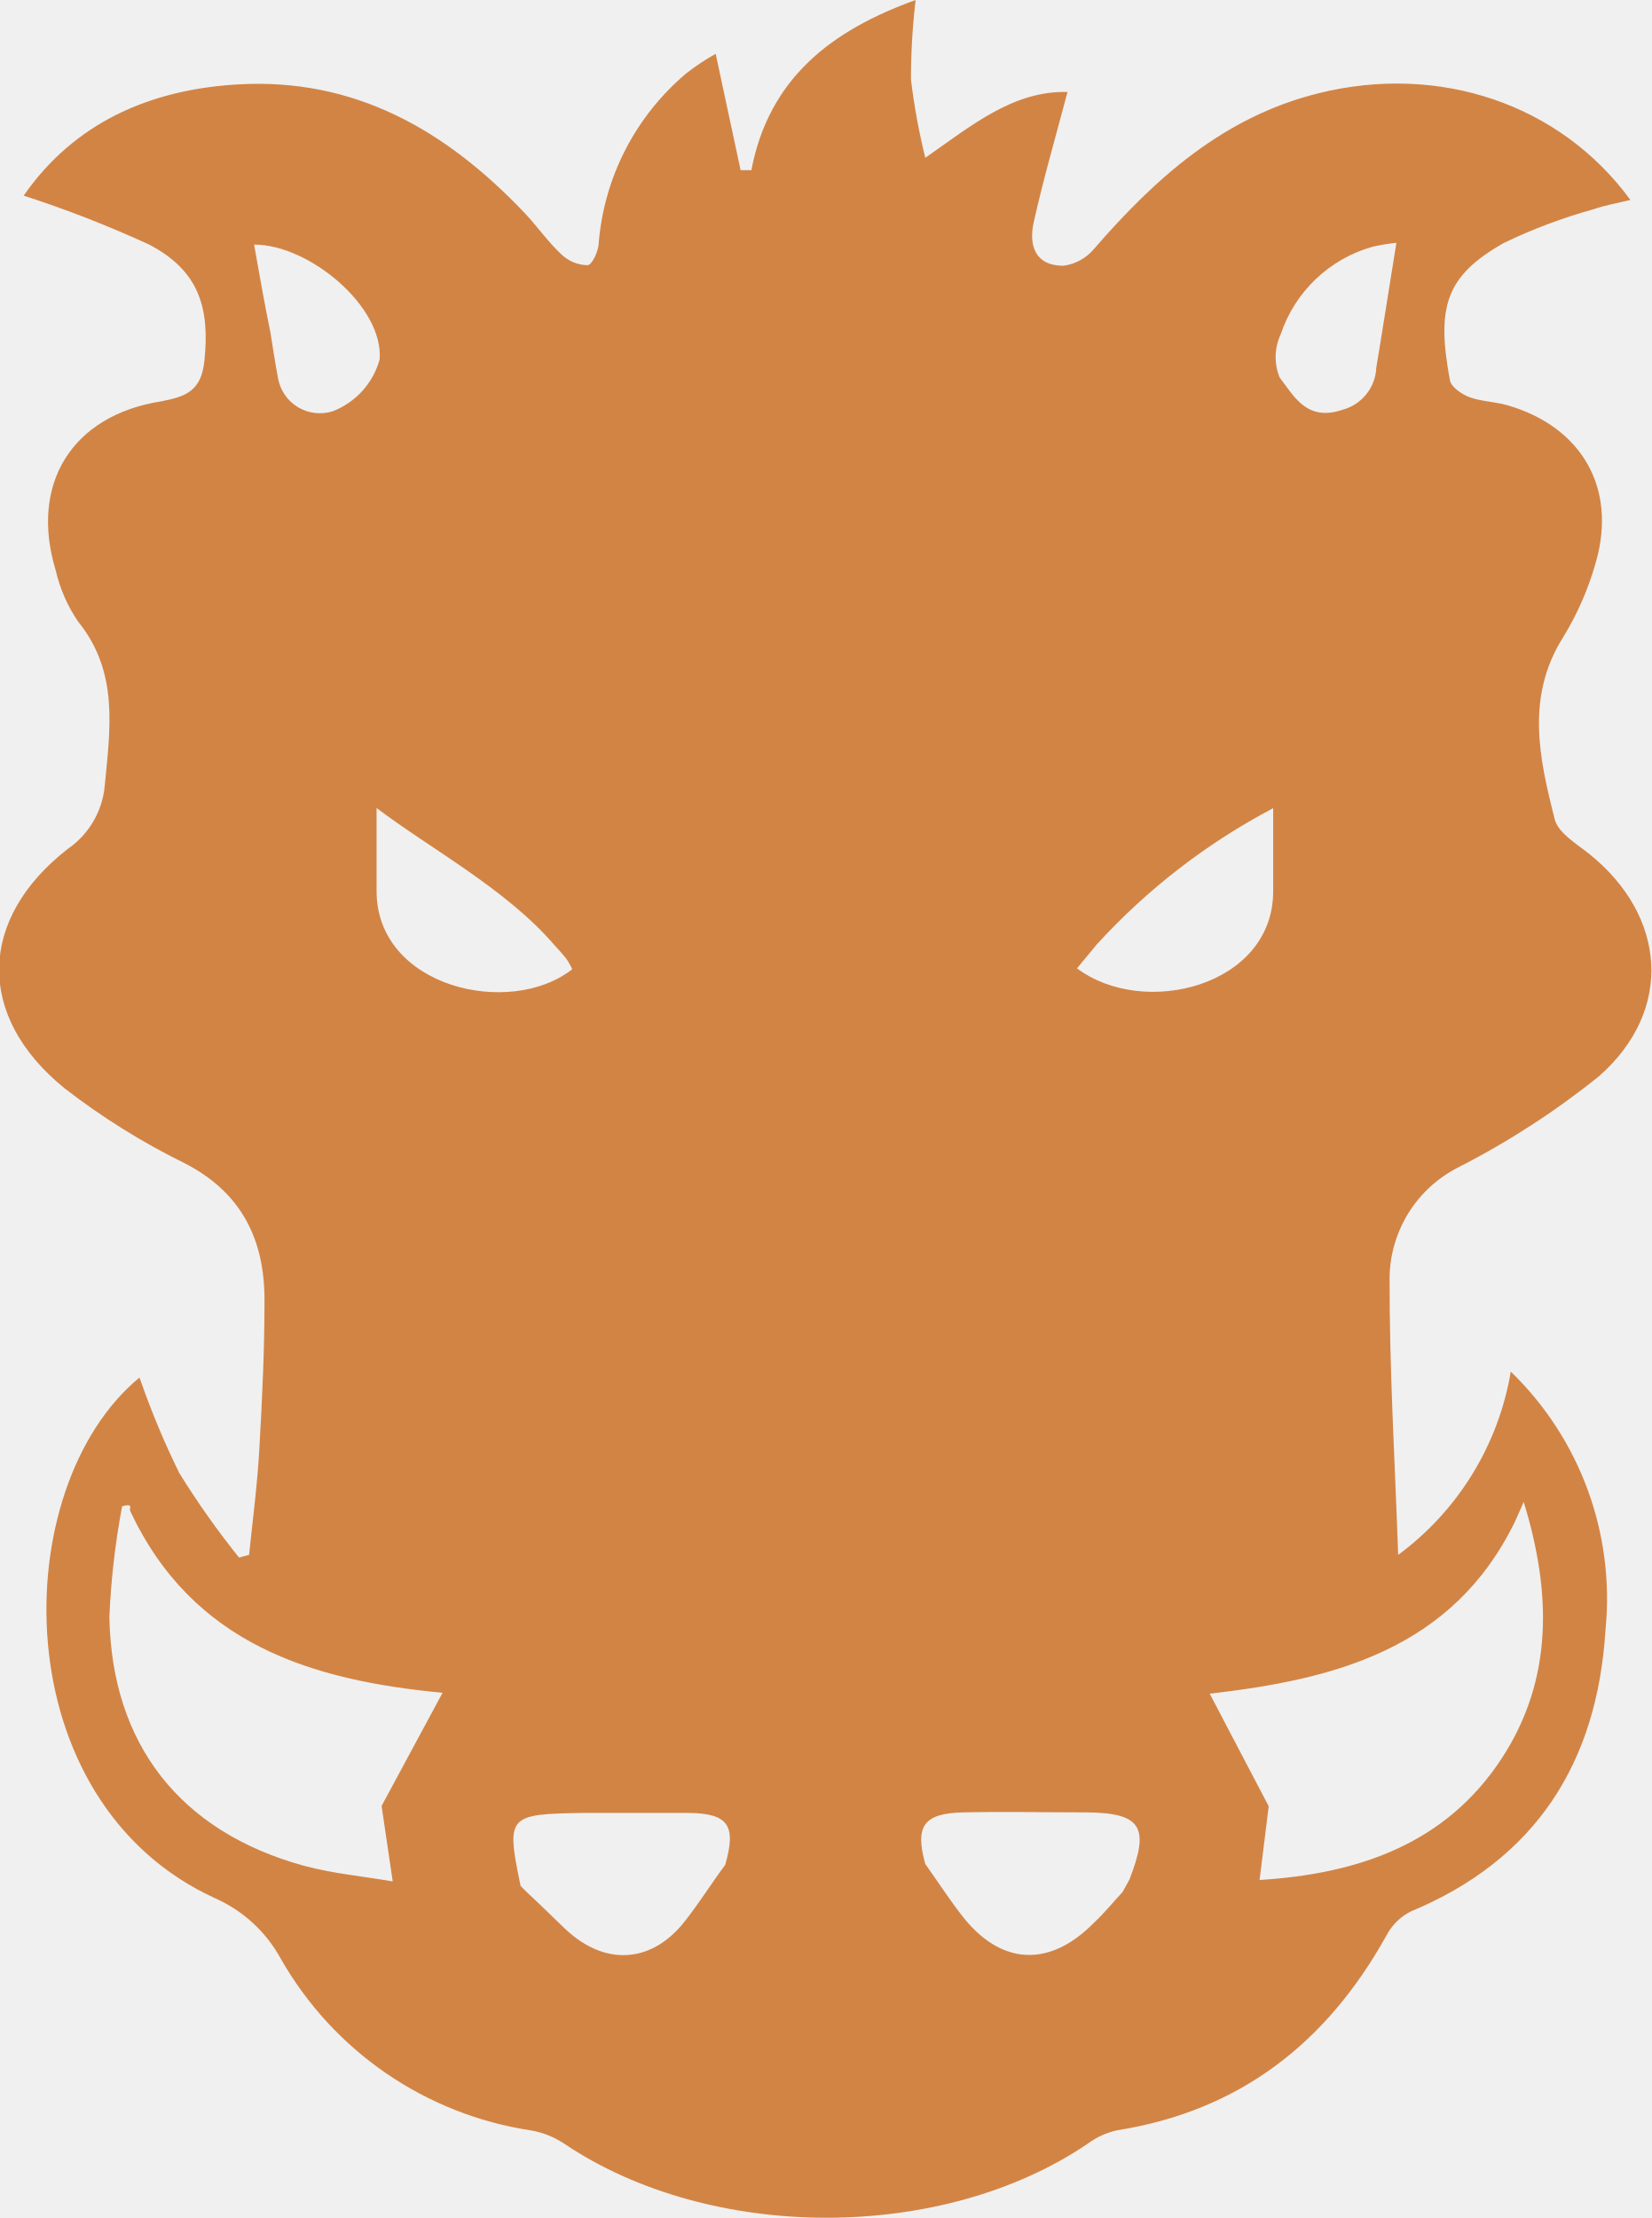
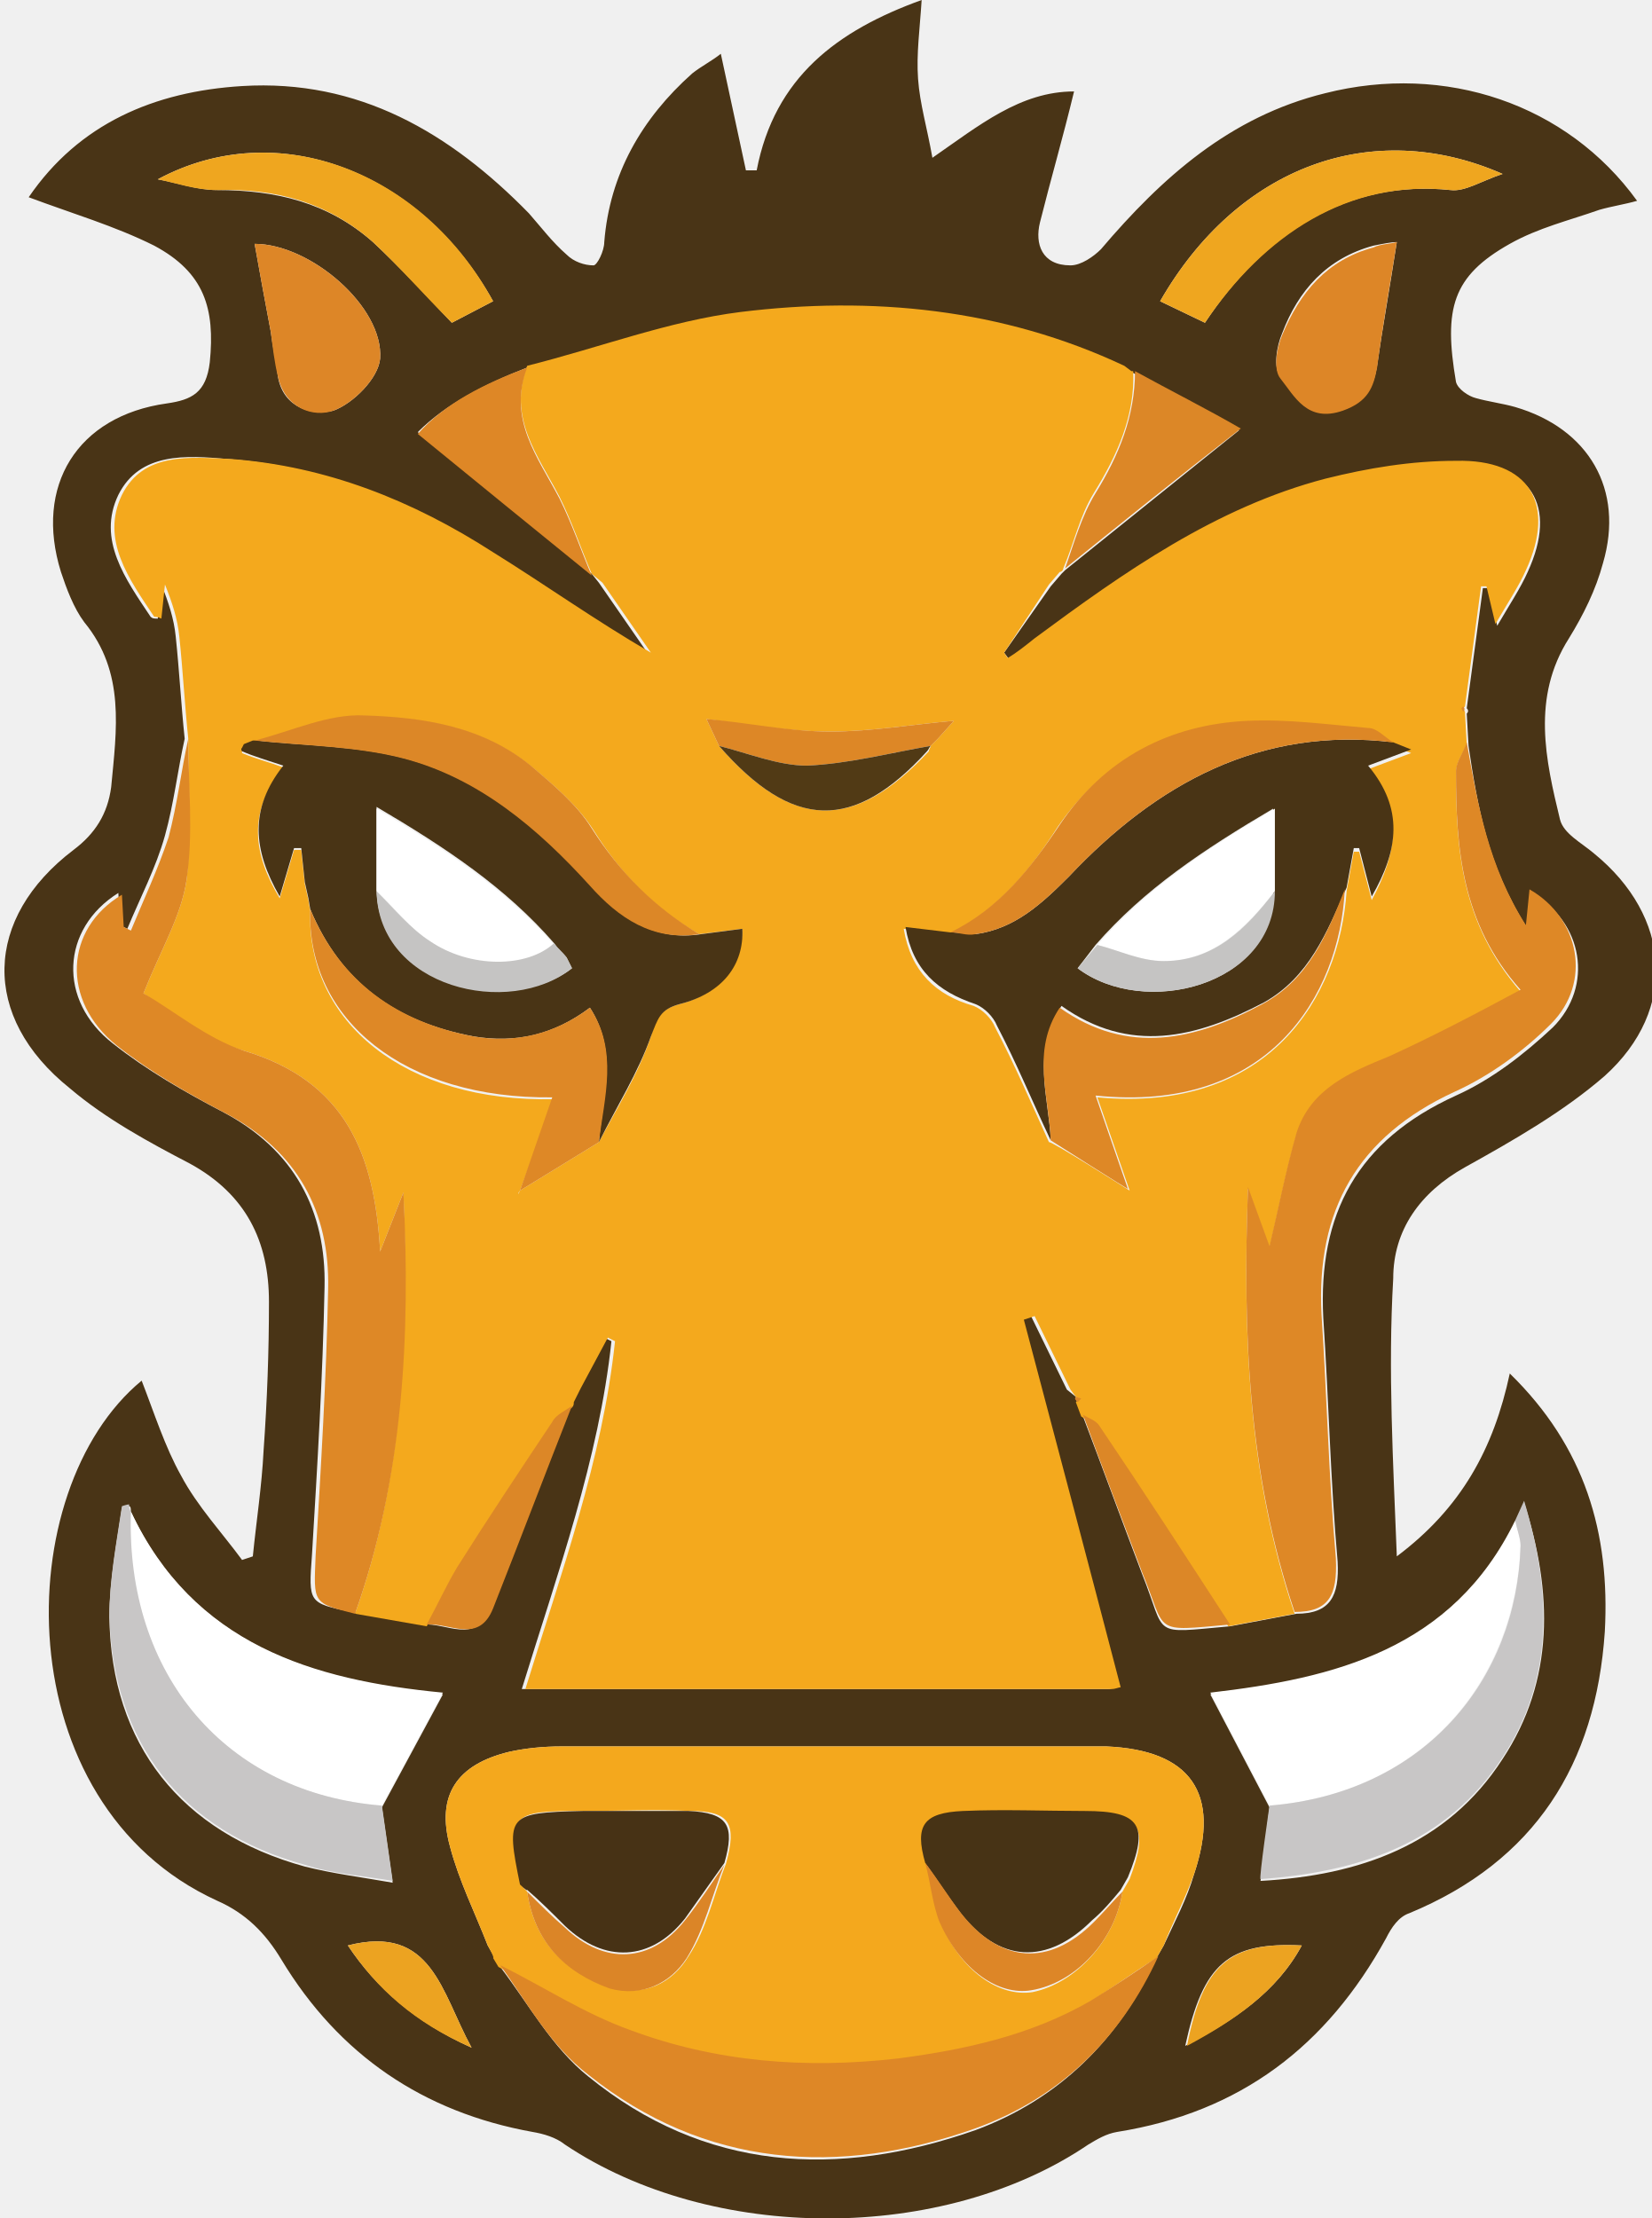
- <svg xmlns="http://www.w3.org/2000/svg" viewBox="0 0 92.09 123.69">
-   <g data-name="Calque 2">
-     <path d="M81.36 65.08A45.5 45.5 0 0089.19 60c4.16-3.68 3.74-8.94-.59-12.4-.71-.56-1.71-1.16-1.9-1.91-.86-3.39-1.63-6.81.46-10.14A16.46 16.46 0 0089 31.33c1.17-4.11-.79-7.51-4.9-8.72-.7-.21-1.47-.21-2.15-.46-.43-.16-1-.55-1.09-.92-.77-4.11-.25-5.84 3-7.68a29.82 29.82 0 015-1.88c.65-.23 1.33-.34 2.06-.52C87 5.79 80.26 3.53 73.53 5.2 68.25 6.51 64.45 9.91 61 13.89a2.67 2.67 0 01-1.7.93c-1.59 0-1.93-1.15-1.66-2.4.54-2.43 1.24-4.83 1.89-7.29-3-.08-5.3 1.83-7.93 3.67a36 36 0 01-.8-4.36A37.59 37.59 0 0151.06 0c-4.63 1.67-8.17 4.31-9.16 9.49h-.6L39.91 3a12.48 12.48 0 00-1.65 1.1 13.85 13.85 0 00-4.87 9.42c0 .46-.37 1.25-.62 1.27a2.17 2.17 0 01-1.47-.61c-.76-.71-1.36-1.59-2.08-2.34-4.34-4.56-9.44-7.53-16-7.13-4.88.29-9.08 2.14-11.9 6.2a63.59 63.59 0 017 2.73c2.75 1.44 3.39 3.49 3.08 6.47-.17 1.67-1 2-2.4 2.27-5 .78-7.36 4.62-5.89 9.44a8.41 8.41 0 001.25 2.85c2.28 2.81 1.78 6 1.48 9.16a4.8 4.8 0 01-2.06 3.51c-5 3.89-5.15 9.32-.18 13.35a38.92 38.92 0 006.7 4.18c3.19 1.64 4.46 4.28 4.45 7.66 0 2.77-.13 5.54-.29 8.3-.11 2-.37 3.92-.57 5.88l-.56.15A47.52 47.52 0 0110 82.15a46.23 46.23 0 01-2.22-5.33C.36 82.93.16 100.46 12 105.86a7.73 7.73 0 013.64 3.34 19.39 19.39 0 0014 9.61 4.82 4.82 0 011.83.74c8.16 5.49 21.06 5.51 29.18 0a4.29 4.29 0 011.64-.75c6.82-1.08 11.67-4.85 15-10.82a3.16 3.16 0 011.35-1.37c7-2.9 10.43-8.3 10.89-15.71a17.62 17.62 0 00-5.28-14.41 16 16 0 01-6.28 10.22c-.18-5.16-.49-10.31-.48-15.47a7 7 0 013.87-6.16zM14.17 13.64c3.1 0 7.24 3.49 7 6.41a4.34 4.34 0 01-2.6 2.88 2.37 2.37 0 01-3.07-1.86c-.16-.84-.28-1.69-.42-2.53-.33-1.6-.61-3.2-.91-4.9zm7.73 91.28c-1.69-.29-3.35-.44-4.94-.87-6.89-1.89-10.74-6.76-10.86-13.89A43.28 43.28 0 016.81 84s.26-.08.39-.05 0 .22.07.33c3.48 7.42 10.11 9.43 17.41 10.12l-3.4 6.31zM21 49.69v-4.63c3 2.27 7.19 4.5 9.86 7.58.24.27.49.53.71.81a4 4 0 01.34.6C28.45 56.78 21 55.07 21 49.69zM40.44 104c-.75 1-1.45 2.13-2.25 3.14-1.85 2.37-4.48 2.52-6.69.41-.71-.67-1.39-1.36-2.09-2l-.38-.38c-.81-3.93-.73-4 3.49-4.07h5.9c2.21.03 2.65.72 2.02 2.9zm22.56.79l-.4.72c-.53.57-1 1.16-1.6 1.72-2.5 2.54-5.24 2.37-7.4-.46-.7-.91-1.33-1.88-2-2.82-.59-2.11-.1-2.83 2.11-2.88s4.55 0 6.83 0c3.09.02 3.59.8 2.46 3.7zM60.06 54l1.1-1.33a36 36 0 019.84-7.6v4.63c0 5.3-7.22 7.1-10.94 4.3zm24.42 30.86l.49-1.1c1.54 5 1.67 9.89-1.24 14.32-3.12 4.76-8 6.42-13.49 6.76l.51-4.11-3.29-6.28c6.9-.79 13.54-2.45 17.02-9.59zM76.75 20.5a2.54 2.54 0 01-1.88 2.35c-2 .68-2.71-.76-3.51-1.8a3 3 0 01.06-2.41 7.56 7.56 0 015.12-4.88 11.67 11.67 0 011.33-.22c-.41 2.53-.75 4.74-1.12 6.96z" fill="#d28445" data-name="Calque 1" />
-   </g>
+ <svg xmlns="http://www.w3.org/2000/svg" version="1.1" id="Layer_1" x="0px" y="0px" viewBox="0 0 92.1 123.7" style="enable-background:new 0 0 92.1 123.7;" xml:space="preserve">
+   <style type="text/css">
+ 	.st0{fill-rule:evenodd;clip-rule:evenodd;fill:#493416;}
+ 	.st1{fill-rule:evenodd;clip-rule:evenodd;fill:#F4A91D;}
+ 	.st2{fill-rule:evenodd;clip-rule:evenodd;fill:#F4A81D;}
+ 	.st3{fill-rule:evenodd;clip-rule:evenodd;fill:#DE8826;}
+ 	.st4{fill-rule:evenodd;clip-rule:evenodd;fill:#DE8726;}
+ 	.st5{fill-rule:evenodd;clip-rule:evenodd;fill:#FFFFFF;}
+ 	.st6{fill-rule:evenodd;clip-rule:evenodd;fill:#C8C6C6;}
+ 	.st7{fill-rule:evenodd;clip-rule:evenodd;fill:#EFA61F;}
+ 	.st8{fill-rule:evenodd;clip-rule:evenodd;fill:#DD8627;}
+ 	.st9{fill-rule:evenodd;clip-rule:evenodd;fill:#DC8727;}
+ 	.st10{fill-rule:evenodd;clip-rule:evenodd;fill:#ECA321;}
+ 	.st11{fill-rule:evenodd;clip-rule:evenodd;fill:#493415;}
+ 	.st12{fill-rule:evenodd;clip-rule:evenodd;fill:#DD8726;}
+ 	.st13{fill-rule:evenodd;clip-rule:evenodd;fill:#513A15;}
+ 	.st14{fill-rule:evenodd;clip-rule:evenodd;fill:#473315;}
+ 	.st15{fill-rule:evenodd;clip-rule:evenodd;fill:#473215;}
+ 	.st16{fill-rule:evenodd;clip-rule:evenodd;fill:#DB8527;}
+ 	.st17{fill-rule:evenodd;clip-rule:evenodd;fill:#C5C4C3;}
+ </style>
+   <path class="st0" d="M77.9,86.8c3.6-2.7,5.4-6,6.3-10.2c4.2,4.1,5.6,8.9,5.3,14.4c-0.5,7.4-3.9,12.8-10.9,15.7  c-0.6,0.2-1,0.8-1.3,1.4c-3.3,6-8.1,9.7-15,10.8c-0.6,0.1-1.1,0.4-1.6,0.7c-8.1,5.5-21,5.5-29.2,0c-0.5-0.4-1.2-0.6-1.8-0.7  c-6.1-1.1-10.8-4.3-14-9.6c-0.9-1.5-2-2.6-3.6-3.3c-11.8-5.4-11.6-22.9-4.2-29c0.7,1.8,1.3,3.7,2.2,5.3c0.9,1.7,2.3,3.2,3.4,4.7  l0.6-0.2c0.2-2,0.5-3.9,0.6-5.9c0.2-2.8,0.3-5.5,0.3-8.3c0-3.4-1.3-6-4.4-7.7c-2.3-1.2-4.7-2.5-6.7-4.2c-5-4-4.8-9.5,0.2-13.3  c1.2-0.9,1.9-2,2.1-3.5c0.3-3.2,0.8-6.4-1.5-9.2c-0.6-0.8-1-1.9-1.3-2.8c-1.5-4.8,0.9-8.7,5.9-9.4c1.4-0.2,2.2-0.6,2.4-2.3  c0.3-3-0.3-5-3.1-6.5c-2.2-1.1-4.6-1.8-7-2.7c2.8-4.1,7-5.9,11.9-6.2c6.5-0.4,11.6,2.6,16,7.1c0.7,0.8,1.3,1.6,2.1,2.3  c0.4,0.4,1,0.6,1.5,0.6c0.2,0,0.6-0.8,0.6-1.3c0.3-3.8,2.1-6.9,4.9-9.4c0.5-0.4,1.1-0.7,1.6-1.1l1.4,6.5l0.6,0  c1-5.2,4.5-7.8,9.2-9.5c-0.1,1.6-0.3,3-0.2,4.4c0.1,1.4,0.5,2.7,0.8,4.4c2.6-1.8,4.9-3.7,7.9-3.7c-0.6,2.5-1.3,4.9-1.9,7.3  c-0.3,1.2,0.1,2.4,1.7,2.4c0.6,0,1.3-0.5,1.7-0.9c3.4-4,7.2-7.4,12.5-8.7c6.7-1.7,13.5,0.6,17.4,6c-0.7,0.2-1.4,0.3-2.1,0.5  c-1.7,0.6-3.4,1-5,1.9c-3.2,1.8-3.7,3.6-3,7.7c0.1,0.4,0.7,0.8,1.1,0.9c0.7,0.2,1.5,0.3,2.2,0.5c4.1,1.2,6.1,4.6,4.9,8.7  c-0.4,1.5-1.1,2.9-1.9,4.2c-2.1,3.3-1.3,6.8-0.5,10.1c0.2,0.8,1.2,1.3,1.9,1.9c4.3,3.5,4.7,8.7,0.6,12.4c-2.3,2-5.1,3.6-7.8,5.1  c-2.5,1.4-4,3.5-4,6.2C77.4,76.4,77.7,81.6,77.9,86.8L77.9,86.8z M60,77.9L60,77.9c0,0.1,0,0.2,0.1,0.3l0.3,0.8  c1.1,2.9,2.2,5.9,3.3,8.8c1.4,3.5,0.4,3.3,4.9,2.9l3.7-0.7c1.9,0,2.4-1,2.3-2.9c-0.4-4.5-0.5-9.1-0.8-13.6  c-0.3-5.8,1.9-9.9,7.4-12.4c2-0.9,3.8-2.3,5.4-3.8c2.3-2.3,1.7-5.9-1.2-7.5l-0.2,2c-2.2-3.4-2.8-6.8-3.3-10.2l-0.1-1.8  c0.1-0.1,0.1-0.2,0-0.3l0.9-6.7l0.3,0l0.5,2.1c0.7-1.2,1.3-2.1,1.7-3c1.7-3.7,0.2-6.1-3.9-6.1c-2.4,0-4.9,0.4-7.3,1  c-6.1,1.6-11.2,5.2-16.2,8.9c-0.5,0.4-1,0.7-1.5,1.1L56,36.4l2.6-3.7l0.6-0.7c0.1-0.1,0.1-0.1,0.2-0.2l9.7-7.8l-5.9-3.2l-0.1,0  l-0.4-0.3c-6.8-3.2-14.1-3.9-21.4-3c-4,0.5-7.9,2-11.9,3c-2.3,0.9-4.5,2-6.1,3.6L33,32l0,0l0.4,0.5l2.7,3.9  c-3.1-1.7-5.9-3.7-8.8-5.6c-4.4-2.9-9.3-4.8-14.6-5.2c-2.3-0.2-4.9-0.4-6.1,2c-1.2,2.5,0.4,4.7,1.8,6.8c0.1,0.1,0.2,0.1,0.4,0.1  l0.2-1.9c0.4,1,0.7,1.9,0.8,2.9c0.2,1.9,0.3,3.8,0.5,5.7c-0.4,1.8-0.6,3.6-1.1,5.4c-0.5,1.8-1.4,3.5-2.1,5.2l-0.4-0.2l-0.1-1.8  c-3.2,2-3.4,6-0.3,8.4c1.9,1.5,4,2.7,6.1,3.8c4,2.1,5.8,5.5,5.7,9.8c-0.1,5-0.4,9.9-0.7,14.9c-0.2,2.7-0.2,2.7,2.2,3.2l4,0.7  c1.3-0.1,2.9,1.1,3.7-0.8c1.5-3.7,2.9-7.5,4.4-11.3c0.1-0.1,0.1-0.2,0.1-0.3l0.4-0.8l1.5-2.8l0.4,0.2c-0.7,6.6-3,12.9-5,19.4  c11.1,0,21.9,0,32.7,0c0.2,0,0.3-0.1,0.5-0.1l-5.4-20.5l0.6-0.2l2,4.1L60,77.9L60,77.9z M72.6,108.5c-4.1-0.2-5.5,1-6.5,5.6  C68.8,112.7,71.2,111.1,72.6,108.5l0-0.2L72.6,108.5z M84.5,84.9c-3.5,7.2-10.1,8.8-17,9.6l3.3,6.3l-0.5,4.1  c5.5-0.3,10.4-2,13.5-6.8c2.9-4.4,2.8-9.3,1.2-14.3C85,83.8,84.5,84.9,84.5,84.9z M7.3,84.3c0-0.1,0-0.3-0.1-0.3  c-0.1,0-0.4,0-0.4,0.1c-0.3,2-0.7,4.1-0.7,6.1c0.1,7.1,4,12,10.9,13.9c1.6,0.4,3.2,0.6,4.9,0.9l-0.6-4.2l3.4-6.3  C17.4,93.7,10.7,91.7,7.3,84.3z M64.5,109.2l0.4-0.7c0.6-1.3,1.3-2.6,1.7-4c1.5-4.5-0.2-6.9-4.9-7.1c-0.3,0-0.6,0-0.9,0  c-9.8,0-19.7,0-29.5,0c-1,0-2,0.1-2.9,0.3c-2.9,0.7-4.1,2.4-3.3,5.3c0.5,1.9,1.4,3.7,2.1,5.5l0.4,0.7l0.3,0.5  c1.6,2.1,2.9,4.5,4.9,6.1c6.5,5.3,13.9,5.7,21.6,3C59,117.1,62.4,113.8,64.5,109.2C64.5,109.2,64.5,109.2,64.5,109.2z M83.8,9.7  C76.5,6.5,69,9.3,64.7,16.8l2.5,1.2c3.3-5,8-8,13.7-7.4C81.7,10.7,82.6,10.1,83.8,9.7z M8.8,10c1.1,0.2,2.2,0.6,3.3,0.6  c3.3,0,6.2,0.7,8.7,2.9c1.5,1.4,2.9,2.9,4.4,4.5l2.3-1.2C23.5,9.6,15.5,6.4,8.8,10z M77.9,13.5c-0.3,0-0.8,0.1-1.3,0.2  c-2.6,0.7-4.2,2.5-5.1,4.9c-0.3,0.7-0.5,1.9-0.1,2.4c0.8,1,1.5,2.5,3.5,1.8c1.3-0.5,1.7-1.2,1.9-2.4C77.1,18.3,77.5,16.1,77.9,13.5z   M14.2,13.6c0.3,1.7,0.6,3.3,0.9,4.9c0.1,0.8,0.3,1.7,0.4,2.5c0.3,1.8,2,2.2,3.1,1.9c1.1-0.4,2.5-1.8,2.6-2.9  C21.4,17.1,17.3,13.6,14.2,13.6z M19.4,108.5c1.6,2.4,3.8,4.3,6.9,5.7C24.6,111.1,24.1,107.3,19.4,108.5z" />
+   <path class="st1" d="M10.5,41.2c-0.2-1.9-0.3-3.8-0.5-5.7c-0.1-1-0.4-1.9-0.8-2.9l-0.2,1.9c-0.2-0.1-0.3-0.1-0.4-0.1  c-1.4-2.1-3-4.3-1.8-6.8c1.2-2.4,3.8-2.1,6.1-2c5.3,0.4,10.1,2.3,14.6,5.2c2.9,1.8,5.7,3.8,8.8,5.6l-2.7-3.9L33,32l0,0  c-0.6-1.4-1.1-2.9-1.8-4.3c-1.2-2.3-2.9-4.4-1.8-7.3c4-1,7.9-2.5,11.9-3c7.3-0.9,14.6-0.2,21.4,3l0.4,0.3l0.1,0  c0.1,2.5-0.9,4.7-2.2,6.8c-0.8,1.3-1.1,2.8-1.7,4.2c0,0.1-0.1,0.2-0.2,0.2l-0.6,0.7L56,36.4l0.2,0.3c0.5-0.3,1-0.7,1.5-1.1  c5-3.7,10.1-7.3,16.2-8.9c2.4-0.6,4.8-1,7.3-1c4.1-0.1,5.6,2.4,3.9,6.1c-0.4,0.9-1,1.8-1.7,3l-0.5-2.1l-0.3,0l-0.9,6.7l-0.1,0.1  l0.1,0.2l0.1,1.8c-0.2,0.5-0.6,1-0.6,1.6c0,4.3,0.3,8.4,3.6,12.2c-2.6,1.3-4.9,2.6-7.3,3.7c-2.2,1-4.4,1.9-5.2,4.3  c-0.6,2.1-1,4.2-1.5,6.3l-1.2-3.3c-0.3,8.1,0,16,2.6,23.7l-3.7,0.7c-2.4-3.7-4.9-7.4-7.3-11.1c-0.2-0.3-0.6-0.4-0.9-0.6l-0.3-0.8  l0.2-0.2L60,77.9l0,0l-0.3-0.4l-2-4.1l-0.6,0.2c1.8,6.8,3.6,13.6,5.4,20.5c-0.1,0-0.3,0.1-0.5,0.1c-10.8,0-21.6,0-32.7,0  c2-6.5,4.3-12.8,5-19.4l-0.4-0.2l-1.5,2.8L32,78.2c0,0.1,0,0.2-0.1,0.3c-0.4,0.3-0.8,0.5-1.1,0.9c-1.8,2.7-3.6,5.4-5.3,8.1  c-0.6,1-1.1,2.1-1.7,3.2l-4-0.7c2.7-7.6,3-15.5,2.7-23.5l-1.3,3.3c-0.3-5.4-1.9-9.5-7.6-11.2c-2.2-0.6-4.1-2.2-5.6-3.2  c1-2.5,2.1-4.3,2.4-6.3C10.7,46.5,10.5,43.8,10.5,41.2z M51.9,41.6l0.4-0.4l0.9-1c-2.3,0.2-4.6,0.6-6.9,0.6c-2.3,0-4.6-0.4-6.9-0.7  L38.9,40l0.5,0.1l0.7,1.5c4.1,4.7,7.5,4.8,11.7,0.3C51.8,41.8,51.9,41.7,51.9,41.6C51.9,41.6,51.9,41.6,51.9,41.6z M29,66.4l4.4-2.7  c1-1.9,2.2-3.8,2.9-5.9c0.3-1,0.5-1.5,1.6-1.8c2.3-0.6,3.5-2.2,3.5-4.2L39,52.1c-2.5-1.4-4.4-3.4-5.9-5.8c-0.9-1.4-2.2-2.5-3.4-3.5  c-2.7-2.2-6-2.8-9.3-2.8c-2,0-4.1,0.9-6.1,1.4c-0.1,0.1-0.1,0.1-0.2,0l-0.5,0.2l-0.1,0.2c0,0,0,0.1,0,0.2c0.7,0.3,1.5,0.5,2.3,0.8  c-2,2.5-1.7,4.8-0.2,7.3l0.8-2.7l0.4,0l0.2,1.9l0.2,0.9l0.1,0.6c-0.2,6.2,5.3,10.7,13.6,10.5L29,66.4l-0.1,0.2  C28.9,66.5,29,66.4,29,66.4z M63,66.4l0.1,0.1L63,66.4l-1.8-5.2c9.6,0.9,13.5-5.6,13.9-11.5l0.4-2.2l0.3,0l0.7,2.7  c1.4-2.6,1.8-4.9-0.2-7.3l2.4-0.9l-1-0.4c-0.5-0.3-1-0.8-1.5-0.9c-2.2-0.2-4.4-0.5-6.7-0.4c-4.4,0.2-8,2.2-10.5,5.8  c-1.6,2.5-3.4,4.7-6.1,6l-2.5-0.3c0.4,2.4,1.8,3.7,3.9,4.3c0.5,0.2,1,0.7,1.2,1.2c1.1,2.1,2,4.2,3,6.4C58.6,63.6,63,66.4,63,66.4z" />
+   <path class="st2" d="M27.2,108.5c-0.7-1.8-1.6-3.6-2.1-5.5c-0.8-2.9,0.4-4.6,3.3-5.3c0.9-0.2,1.9-0.3,2.9-0.3c9.8,0,19.7,0,29.5,0  c0.3,0,0.6,0,0.9,0c4.7,0.2,6.4,2.6,4.9,7.1c-0.5,1.4-1.2,2.7-1.7,4l-0.4,0.7l0,0c-1.3,0.8-2.5,1.7-3.8,2.5  c-3.3,1.9-6.9,2.8-10.7,3.2c-5.2,0.6-10.2,0.2-15-1.6c-2.5-1-4.8-2.4-7.2-3.6l-0.3-0.5C27.6,109.2,27.2,108.5,27.2,108.5z   M62.6,105.5l0.4-0.7c1.1-2.9,0.6-3.7-2.4-3.7c-2.3,0-4.6,0-6.8,0c-2.2,0-2.7,0.8-2.1,2.9c0.3,1.1,0.4,2.3,0.8,3.3  c1.1,2.6,3.2,4.1,5.1,3.8C60,110.6,62.2,108.2,62.6,105.5C62.6,105.5,62.6,105.5,62.6,105.5z M29.4,105.5L29.4,105.5  c0.4,2.8,2.1,4.5,4.7,5.3c1.8,0.6,3.4-0.2,4.3-1.7c1-1.5,1.4-3.4,2.1-5.2c0.6-2.2,0.2-2.9-2-2.9c-2-0.1-3.9,0-5.9,0  c-4.2,0-4.3,0.1-3.5,4.1C29,105.1,29.4,105.5,29.4,105.5z" />
+   <path class="st3" d="M10.5,41.2c0,2.6,0.3,5.3-0.1,7.9c-0.3,2-1.4,3.8-2.4,6.3c1.6,0.9,3.5,2.5,5.6,3.2c5.7,1.7,7.3,5.8,7.6,11.2  l1.3-3.3c0.4,8,0,15.9-2.7,23.5c-2.4-0.6-2.3-0.6-2.2-3.2c0.3-5,0.6-9.9,0.7-14.9c0.1-4.3-1.7-7.7-5.7-9.8c-2.1-1.1-4.2-2.3-6.1-3.8  c-3.1-2.5-2.9-6.5,0.3-8.4l0.1,1.8l0.4,0.2c0.7-1.7,1.5-3.4,2.1-5.2C9.9,44.8,10.1,43,10.5,41.2L10.5,41.2z M72.2,89.9  c-2.6-7.7-2.9-15.6-2.6-23.7l1.2,3.3c0.5-2.1,0.9-4.2,1.5-6.3c0.8-2.5,3-3.4,5.2-4.3c2.4-1.1,4.7-2.3,7.3-3.7  c-3.3-3.7-3.6-7.9-3.6-12.2c0-0.5,0.4-1,0.6-1.6c0.6,3.4,1.2,6.9,3.3,10.2l0.2-2c2.8,1.6,3.5,5.2,1.2,7.5c-1.5,1.5-3.4,2.9-5.4,3.8  c-5.4,2.5-7.7,6.6-7.4,12.4c0.3,4.5,0.4,9.1,0.8,13.6C74.6,89,74.1,89.9,72.2,89.9L72.2,89.9z M85.4,52L85.4,52l0,0.1  C85.4,52.1,85.4,52,85.4,52z" />
+   <path class="st4" d="M27.9,109.6c2.4,1.2,4.7,2.7,7.2,3.6c4.8,1.8,9.8,2.2,15,1.6c3.8-0.5,7.4-1.3,10.7-3.2c1.3-0.8,2.5-1.6,3.8-2.5  c-2.1,4.6-5.5,7.9-10.2,9.6c-7.6,2.7-15.1,2.2-21.6-3C30.7,114.1,29.4,111.7,27.9,109.6z" />
+   <path class="st5" d="M7.3,84.3c3.5,7.4,10.1,9.4,17.4,10.1l-3.4,6.3C12.5,100,6.9,93.4,7.3,84.3z M70.8,100.7  c-1.1-2.1-2.2-4.2-3.3-6.3c6.9-0.8,13.5-2.4,17-9.6c0.1,0.5,0.3,0.9,0.3,1.4C84.5,93.7,79.4,100,70.8,100.7z" />
+   <path class="st6" d="M7.3,84.3c-0.3,9.1,5.3,15.7,14,16.4l0.6,4.2c-1.7-0.3-3.4-0.4-4.9-0.9c-6.9-1.9-10.7-6.8-10.9-13.9  c0-2,0.4-4.1,0.7-6.1c0,0,0.3-0.1,0.4-0.1C7.2,84,7.2,84.2,7.3,84.3z M70.8,100.7c8.6-0.7,13.8-7,14-14.5c0-0.4-0.2-0.9-0.3-1.4  l0.5-1.1c1.5,5,1.7,9.9-1.2,14.3c-3.1,4.8-8,6.4-13.5,6.8C70.2,104.8,70.8,100.7,70.8,100.7z" />
+   <path class="st7" d="M83.8,9.7c-1.2,0.4-2.1,1-2.9,0.9C75.2,10,70.5,13.1,67.2,18l-2.5-1.2C69,9.3,76.5,6.5,83.8,9.7z M8.8,10  c6.7-3.6,14.8-0.4,18.7,6.8l-2.3,1.2c-1.5-1.5-2.9-3.1-4.4-4.5c-2.5-2.2-5.4-3-8.7-2.9C10.9,10.6,9.8,10.2,8.8,10z" />
+   <path class="st8" d="M77.9,13.5c-0.4,2.5-0.8,4.7-1.1,7c-0.2,1.1-0.5,1.9-1.9,2.4c-2,0.7-2.7-0.8-3.5-1.8c-0.4-0.5-0.2-1.7,0.1-2.4  c1-2.4,2.5-4.2,5.1-4.9C77,13.6,77.6,13.6,77.9,13.5z M14.2,13.6c3.1,0,7.2,3.5,7,6.4c-0.1,1.1-1.5,2.5-2.6,2.9  c-1.1,0.4-2.7-0.1-3.1-1.9c-0.2-0.8-0.3-1.7-0.4-2.5C14.8,16.9,14.5,15.3,14.2,13.6z" />
+   <path class="st4" d="M29.4,20.5c-1.1,2.9,0.6,5,1.8,7.3c0.7,1.4,1.2,2.9,1.8,4.3c-3.2-2.6-6.4-5.2-9.7-7.9  C24.8,22.5,27,21.4,29.4,20.5z" />
+   <path class="st9" d="M59.4,31.7c0.5-1.4,0.9-2.9,1.7-4.2c1.3-2.1,2.2-4.3,2.2-6.8c2,1.1,4,2.1,5.9,3.2  C65.6,26.7,62.5,29.2,59.4,31.7z M60.4,78.9c0.3,0.2,0.7,0.3,0.9,0.6c2.5,3.7,4.9,7.4,7.3,11.1c-4.4,0.4-3.5,0.5-4.9-2.9  C62.6,84.8,61.5,81.9,60.4,78.9z M23.8,90.6c0.6-1.1,1.1-2.2,1.7-3.2c1.7-2.7,3.5-5.4,5.3-8.1c0.2-0.4,0.7-0.6,1.1-0.9  c-1.5,3.8-2.9,7.5-4.4,11.3C26.7,91.7,25.1,90.5,23.8,90.6z" />
+   <path class="st10" d="M19.4,108.5c4.7-1.2,5.2,2.6,6.9,5.7C23.1,112.8,21,110.9,19.4,108.5z M72.6,108.5c-1.4,2.6-3.8,4.2-6.4,5.6  C67.1,109.5,68.6,108.3,72.6,108.5L72.6,108.5z M72.6,108.5l0-0.2L72.6,108.5L72.6,108.5z" />
+   <path class="st9" d="M60,77.9l0.3,0.1l-0.2,0.2C60,78.1,59.9,78,60,77.9z" />
+   <path class="st3" d="M81.6,39.7l-0.1-0.2l0.1-0.1C81.7,39.5,81.7,39.6,81.6,39.7z" />
+   <path class="st11" d="M58.6,63.6c-1-2.1-1.9-4.3-3-6.4c-0.2-0.5-0.7-1-1.2-1.2c-2.1-0.7-3.5-1.9-3.9-4.3l2.5,0.3  c0.5,0,1,0.1,1.4,0.1c2.2-0.3,3.7-1.7,5.2-3.2c4.9-5.2,10.7-8.4,18.1-7.5l1,0.4l-2.4,0.9c2,2.4,1.7,4.7,0.2,7.3l-0.7-2.7l-0.3,0  l-0.4,2.2c-1.1,2.5-2.1,5-4.6,6.4c-3.8,2-7.5,2.9-11.3,0.2C57.5,58.7,58.5,61.2,58.6,63.6z M71,49.7v-4.6c-3.9,2.3-7.2,4.5-9.9,7.6  L60.1,54C63.8,56.8,71.1,55,71,49.7z" />
+   <path class="st11" d="M17.3,50.7l-0.1-0.6l-0.2-0.9l-0.2-1.9l-0.4,0L15.6,50c-1.5-2.6-1.7-4.9,0.2-7.3c-0.9-0.3-1.6-0.5-2.3-0.8  c0,0-0.1-0.1,0-0.2l0.1-0.2l0.5-0.2c0.1,0,0.1,0,0.2,0c2.8,0.3,5.7,0.3,8.3,1c4.2,1.1,7.5,3.9,10.4,7.1c1.6,1.8,3.5,3.1,6.1,2.7  l2.3-0.3c0.1,2-1.1,3.6-3.5,4.2c-1.1,0.3-1.2,0.8-1.6,1.8c-0.7,2-1.9,3.9-2.9,5.9c0.2-2.5,1.1-5-0.5-7.5c-2,1.5-4.1,2-6.5,1.6  C22.1,57,19,54.8,17.3,50.7z M30.9,52.6c-2.7-3.1-6-5.3-9.9-7.6v4.6c0.1,5.4,7.4,7.1,10.9,4.4c-0.1-0.2-0.2-0.4-0.3-0.6  C31.4,53.2,31.1,52.9,30.9,52.6z" />
+   <path class="st3" d="M58.6,63.6c-0.1-2.5-1.1-5,0.5-7.4c3.8,2.7,7.6,1.8,11.3-0.2c2.6-1.4,3.6-3.9,4.6-6.4  c-0.3,6-4.3,12.5-13.9,11.5l1.8,5.2l0,0C63,66.4,58.6,63.6,58.6,63.6z M17.3,50.7c1.7,4.1,4.9,6.3,9.1,7.1c2.3,0.4,4.5-0.1,6.5-1.6  c1.6,2.4,0.8,5,0.5,7.5L29,66.4l0,0l1.8-5.2C22.6,61.3,17.1,56.9,17.3,50.7z" />
+   <path class="st9" d="M39,52.1c-2.6,0.4-4.5-0.9-6.1-2.7c-2.9-3.2-6.2-6-10.4-7.1c-2.7-0.7-5.6-0.7-8.3-1c2-0.5,4.1-1.5,6.1-1.4  c3.3,0.1,6.6,0.6,9.3,2.8c1.3,1.1,2.6,2.2,3.4,3.5C34.6,48.7,36.5,50.6,39,52.1z" />
+   <path class="st12" d="M77.7,41.4c-7.4-0.9-13.2,2.3-18.1,7.5c-1.5,1.5-3,2.9-5.2,3.2c-0.5,0.1-0.9-0.1-1.4-0.1  c2.7-1.3,4.5-3.6,6.1-6c2.5-3.7,6.1-5.6,10.5-5.8c2.2-0.1,4.4,0.2,6.7,0.4C76.8,40.6,77.2,41.1,77.7,41.4z M40.1,41.6l-0.7-1.5v0  c2.3,0.2,4.6,0.7,6.9,0.7c2.3,0,4.6-0.4,6.9-0.6l-0.9,1l-0.4,0.4l0,0c-2.3,0.4-4.6,1-6.9,1.1C43.4,42.7,41.7,42,40.1,41.6z" />
+   <path class="st13" d="M40.1,41.6c1.6,0.4,3.3,1.1,4.9,1.1c2.3-0.1,4.6-0.7,6.9-1.1c-0.1,0.1-0.1,0.2-0.2,0.3  C47.6,46.4,44.2,46.3,40.1,41.6z" />
+   <path class="st14" d="M51.6,103.9c-0.6-2.1-0.1-2.8,2.1-2.9c2.3-0.1,4.6,0,6.8,0c3.1,0,3.6,0.8,2.4,3.7l-0.4,0.7l0,0  c-0.5,0.6-1,1.2-1.6,1.7c-2.5,2.5-5.2,2.4-7.4-0.5C52.9,105.8,52.3,104.9,51.6,103.9z" />
+   <path class="st15" d="M29,105.1c-0.8-3.9-0.7-4,3.5-4.1c2,0,3.9,0,5.9,0c2.2,0.1,2.6,0.8,2,2.9c-0.7,1-1.5,2.1-2.2,3.1  c-1.9,2.4-4.5,2.5-6.7,0.4c-0.7-0.7-1.4-1.4-2.1-2l0,0C29.4,105.5,29,105.1,29,105.1z" />
+   <path class="st16" d="M29.4,105.5c0.7,0.7,1.4,1.4,2.1,2c2.2,2.1,4.8,2,6.7-0.4c0.8-1,1.5-2.1,2.2-3.1c-0.7,1.7-1.1,3.6-2.1,5.2  c-0.9,1.4-2.5,2.2-4.3,1.7C31.5,110,29.8,108.3,29.4,105.5z" />
+   <path class="st8" d="M51.6,103.9c0.7,0.9,1.3,1.9,2,2.8c2.2,2.8,4.9,3,7.4,0.5c0.6-0.6,1.1-1.2,1.6-1.7c-0.4,2.7-2.6,5.1-5.1,5.5  c-1.8,0.3-3.9-1.1-5.1-3.8C52,106.2,51.9,105,51.6,103.9z" />
+   <path class="st0" d="M85.4,52l0,0.1L85.4,52L85.4,52z" />
+   <path class="st5" d="M61.2,52.7c2.7-3.1,6-5.3,9.9-7.6v4.6c-1.6,2-3.4,3.9-6.2,3.9C63.6,53.6,62.4,53,61.2,52.7z" />
+   <path class="st17" d="M61.2,52.7c1.2,0.3,2.4,0.9,3.7,0.9c2.8,0,4.6-1.8,6.2-3.9c0,5.3-7.3,7.1-11,4.3C60.1,54,61.2,52.7,61.2,52.7z  " />
+   <path class="st5" d="M21,49.7v-4.6c3.9,2.3,7.2,4.5,9.9,7.6c-1.5,1.4-4.7,1.4-6.9-0.1C22.9,51.8,22,50.6,21,49.7z" />
+   <path class="st17" d="M21,49.7c1,1,1.9,2.1,3,2.8c2.2,1.5,5.4,1.5,6.9,0.1c0.2,0.3,0.5,0.5,0.7,0.8c0.1,0.2,0.2,0.4,0.3,0.6  C28.4,56.8,21.1,55.1,21,49.7z" />
</svg>
